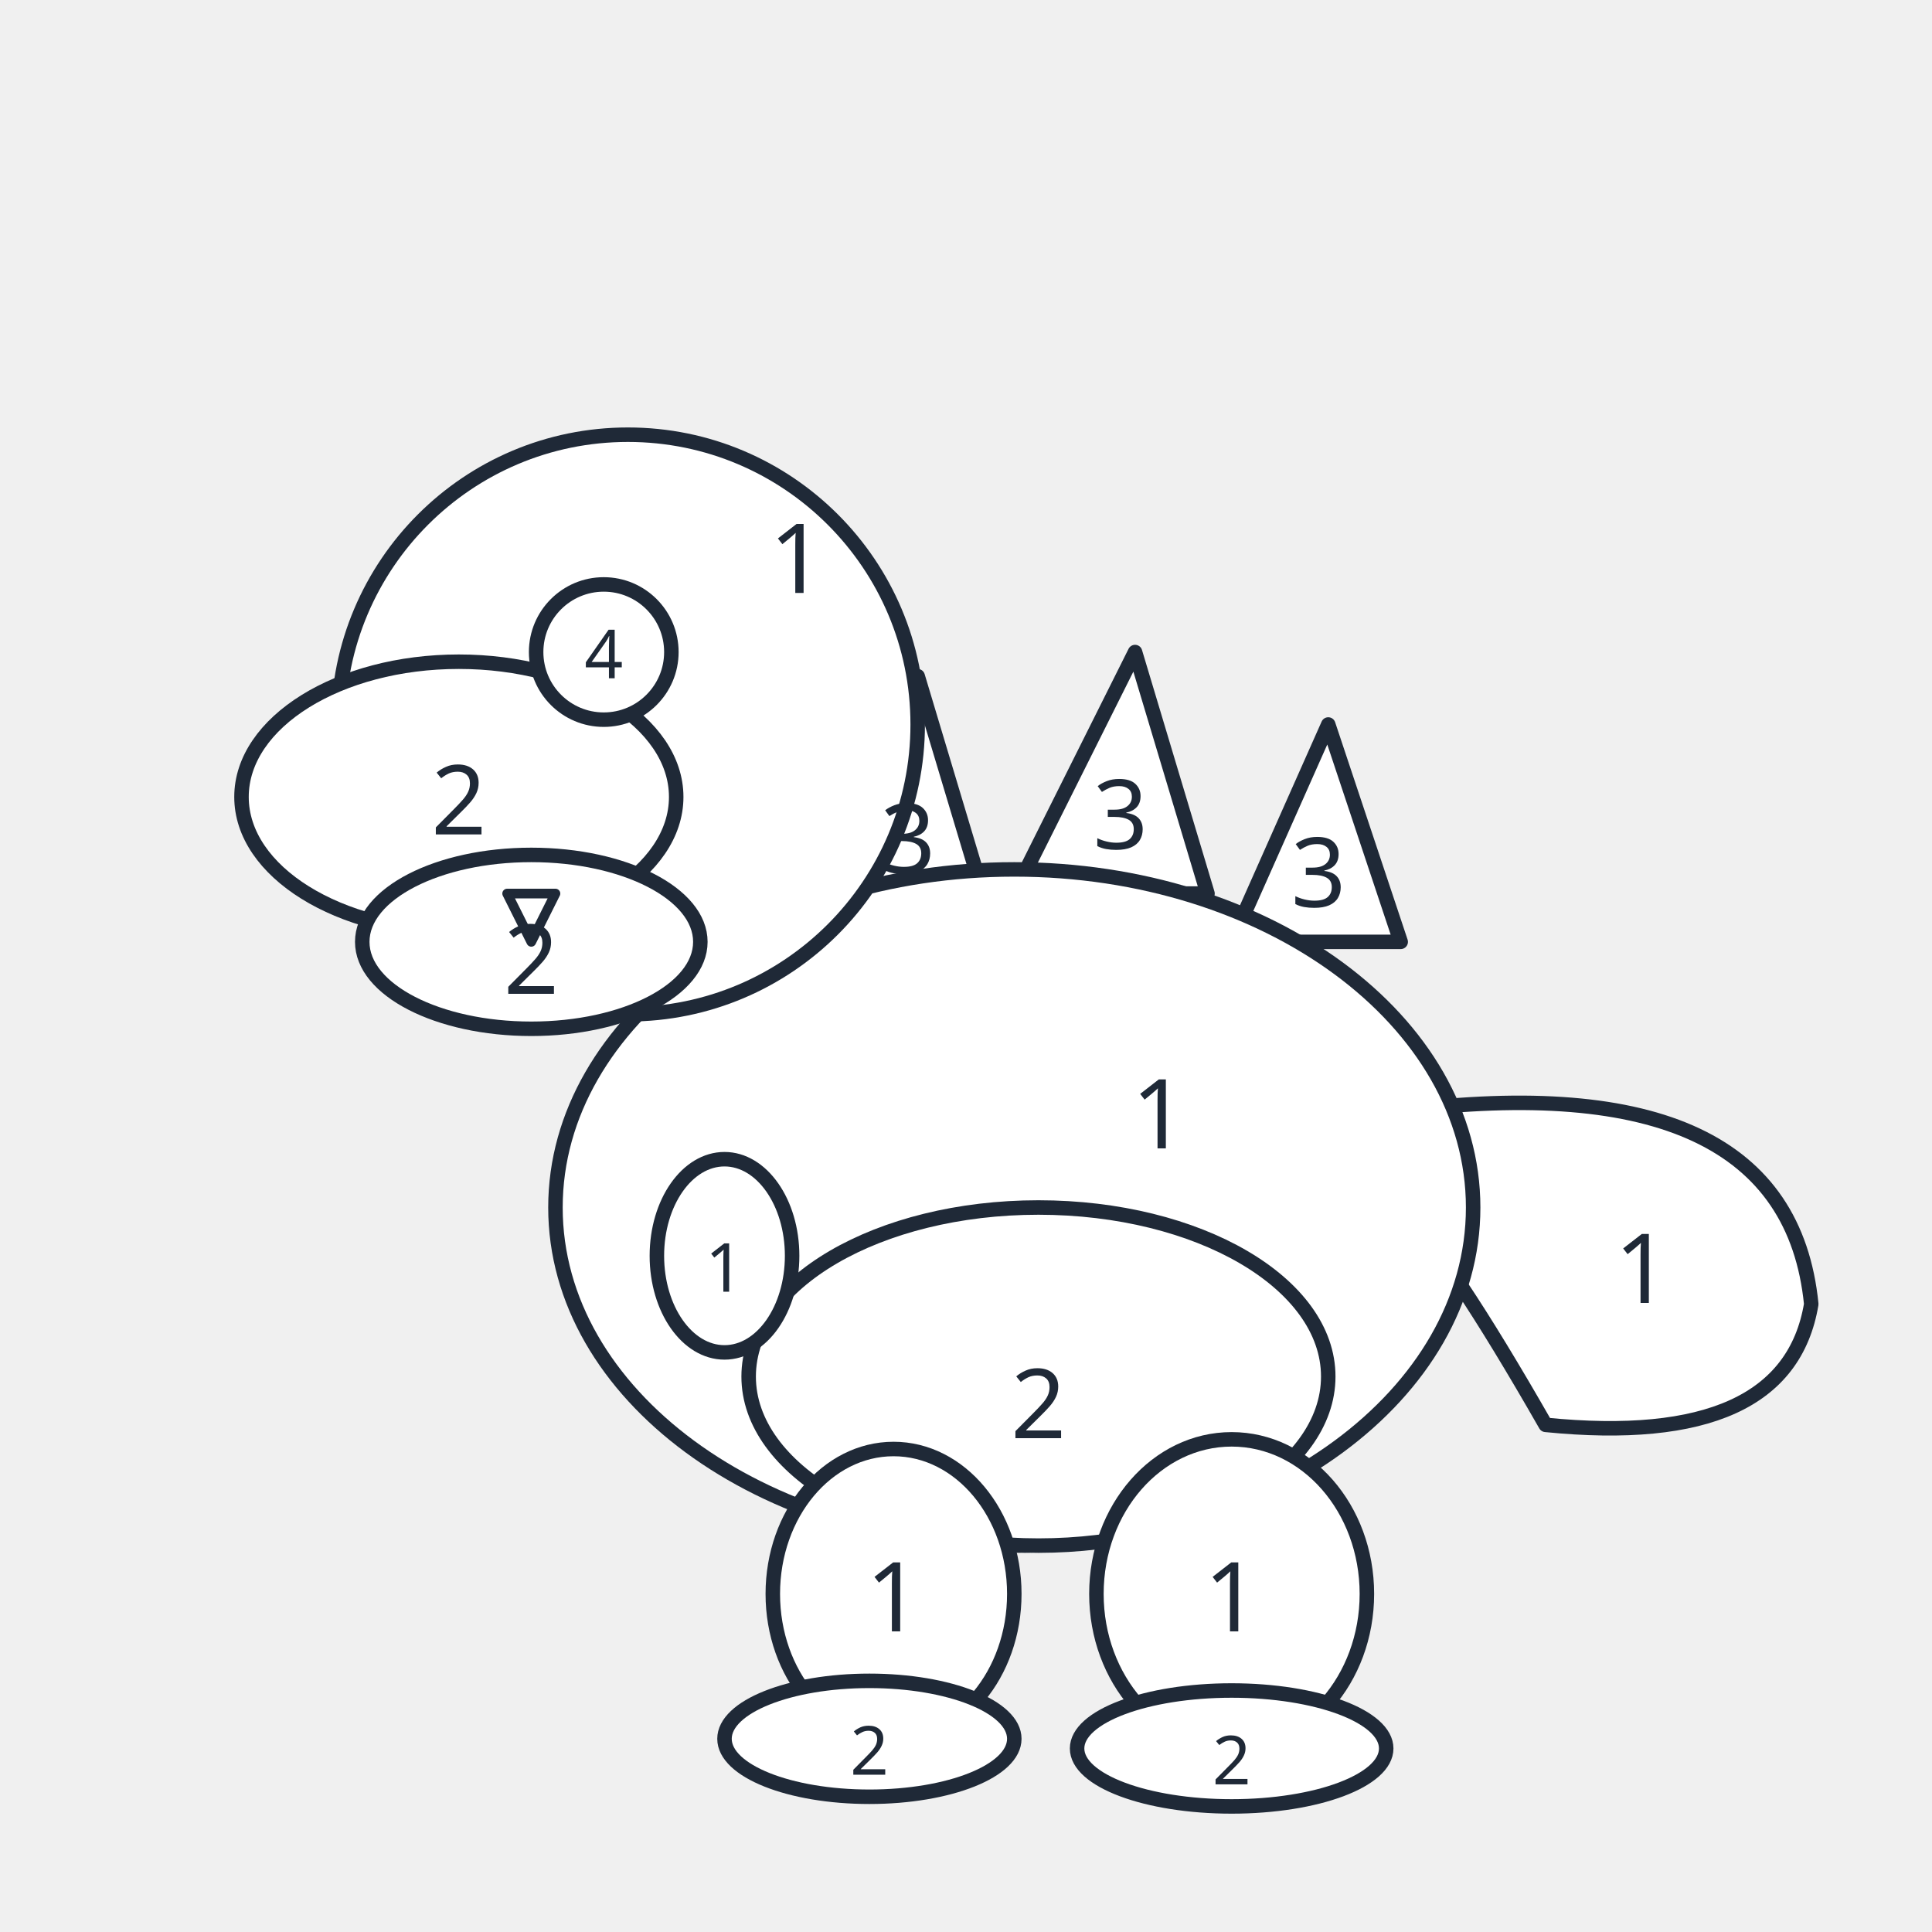
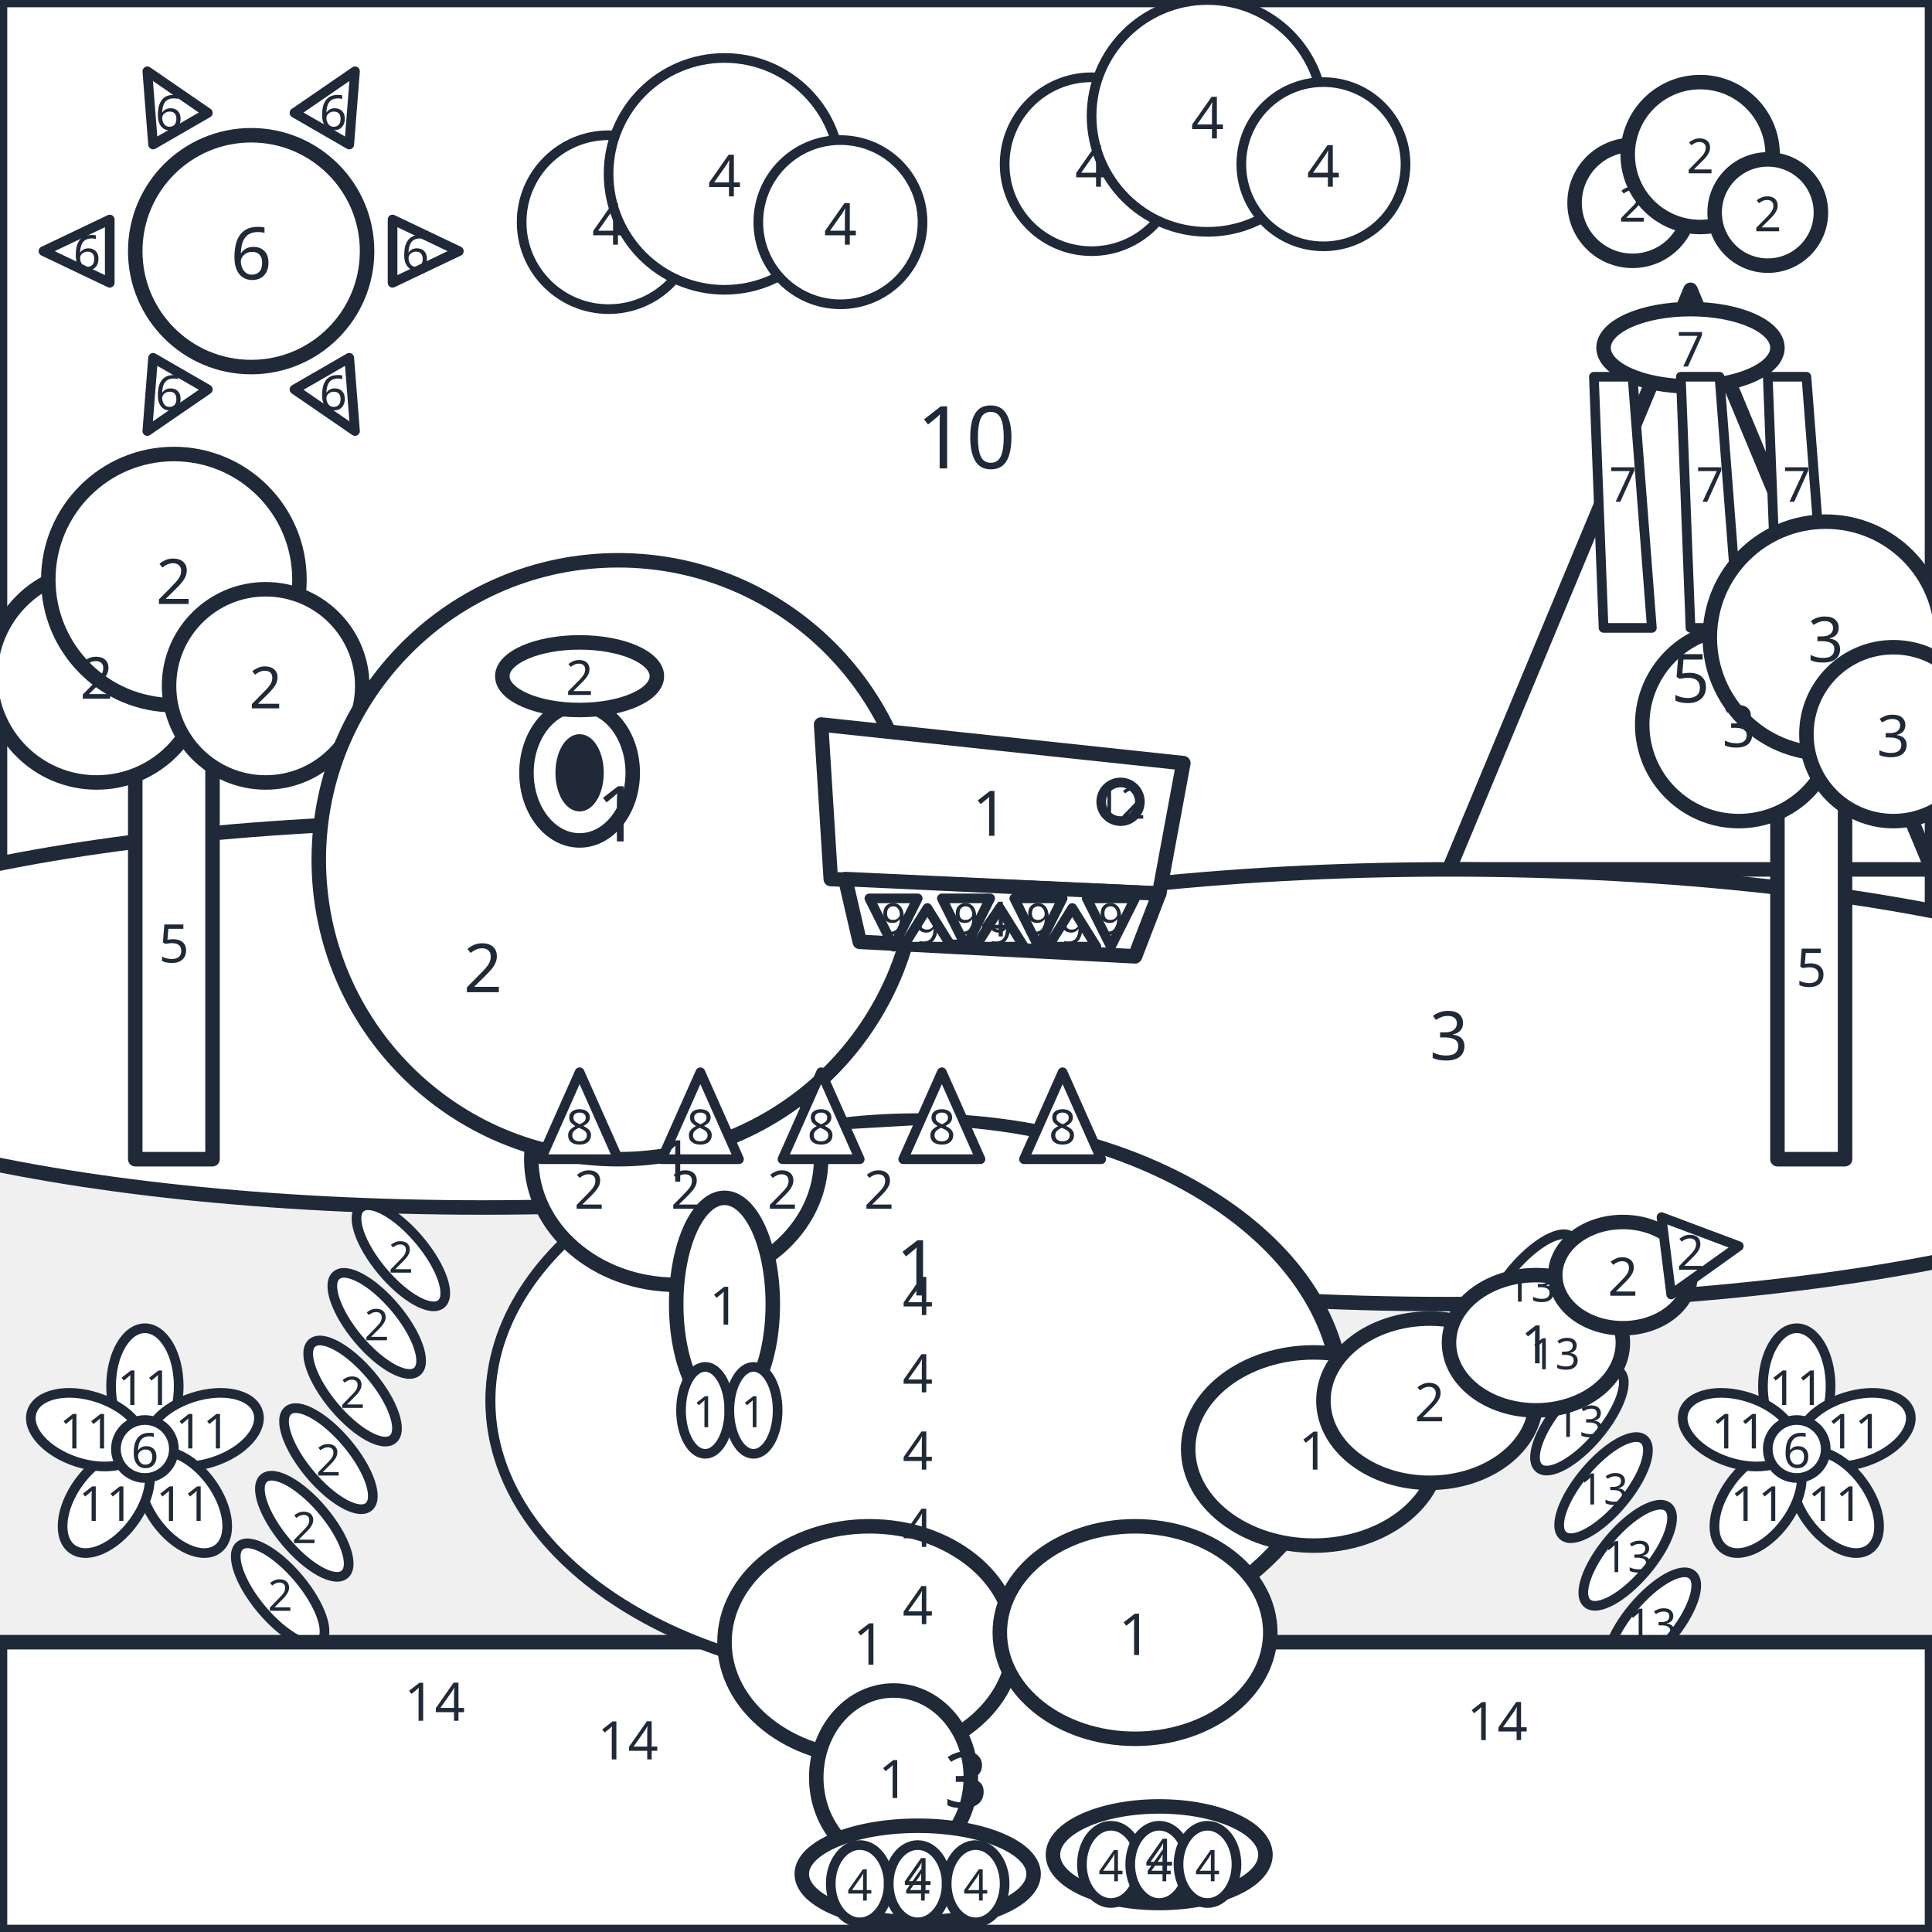
<svg xmlns="http://www.w3.org/2000/svg" viewBox="0 0 400 400" role="img" aria-label="Friendly T-Rex">
  <g>
-     <path d="M 290 230 Q 370 220 375 270 Q 370 300 320 295 Q 300 260 290 250 Z" fill="#FFFFFF" stroke="#1F2937" stroke-width="3" stroke-linejoin="round" id="r10" data-number="1" class="region" />
-     <polygon points="170,190 190,140 205,190" fill="#FFFFFF" stroke="#1F2937" stroke-width="3" stroke-linejoin="round" id="r6" data-number="3" class="region" />
-     <polygon points="210,185 235,135 250,185" fill="#FFFFFF" stroke="#1F2937" stroke-width="3" stroke-linejoin="round" id="r7" data-number="3" class="region" />
-     <polygon points="255,195 275,150 290,195" fill="#FFFFFF" stroke="#1F2937" stroke-width="3" stroke-linejoin="round" id="r8" data-number="3" class="region" />
-     <ellipse cx="210" cy="250" rx="95" ry="70" fill="#FFFFFF" stroke="#1F2937" stroke-width="3" stroke-linejoin="round" id="r1" data-number="1" class="region" />
-     <ellipse cx="215" cy="285" rx="60" ry="35" fill="#FFFFFF" stroke="#1F2937" stroke-width="3" stroke-linejoin="round" id="r9" data-number="2" class="region" />
-     <circle cx="130" cy="150" r="60" fill="#FFFFFF" stroke="#1F2937" stroke-width="3" stroke-linejoin="round" id="r2" data-number="1" class="region" />
-     <ellipse cx="95" cy="165" rx="45" ry="28" fill="#FFFFFF" stroke="#1F2937" stroke-width="3" stroke-linejoin="round" id="r3" data-number="2" class="region" />
-     <ellipse cx="110" cy="195" rx="35" ry="18" fill="#FFFFFF" stroke="#1F2937" stroke-width="3" stroke-linejoin="round" id="r4" data-number="2" class="region" />
-     <polygon points="105,185 115,185 110,195" fill="#FFFFFF" stroke="#1F2937" stroke-width="2" stroke-linejoin="round" />
-     <circle cx="125" cy="135" r="14" fill="#FFFFFF" stroke="#1F2937" stroke-width="3" stroke-linejoin="round" id="r5" data-number="4" class="region" />
-     <ellipse cx="150" cy="260" rx="14" ry="20" fill="#FFFFFF" stroke="#1F2937" stroke-width="3" stroke-linejoin="round" id="r15" data-number="1" class="region" />
-     <ellipse cx="185" cy="330" rx="25" ry="30" fill="#FFFFFF" stroke="#1F2937" stroke-width="3" stroke-linejoin="round" id="r11" data-number="1" class="region" />
-     <ellipse cx="180" cy="360" rx="30" ry="12" fill="#FFFFFF" stroke="#1F2937" stroke-width="3" stroke-linejoin="round" id="r12" data-number="2" class="region" />
-     <ellipse cx="255" cy="330" rx="28" ry="32" fill="#FFFFFF" stroke="#1F2937" stroke-width="3" stroke-linejoin="round" id="r13" data-number="1" class="region" />
-     <ellipse cx="255" cy="362" rx="32" ry="12" fill="#FFFFFF" stroke="#1F2937" stroke-width="3" stroke-linejoin="round" id="r14" data-number="2" class="region" />
+     <rect x="0" y="0" width="400" height="210" fill="#FFFFFF" stroke="#1F2937" stroke-width="3" stroke-linejoin="round" id="r1" data-number="10" class="region" />
+     <circle cx="52" cy="52" r="24" fill="#FFFFFF" stroke="#1F2937" stroke-width="3" stroke-linejoin="round" id="r2" data-number="6" class="region" />
+     <polygon points="95.0,52.0 81.277,45.453 81.277,58.547" fill="#FFFFFF" stroke="#1F2937" stroke-width="2" stroke-linejoin="round" id="r3" data-number="6" class="region" />
+     <polygon points="73.5,89.239 72.308,74.081 60.969,80.628" fill="#FFFFFF" stroke="#1F2937" stroke-width="2" stroke-linejoin="round" id="r4" data-number="6" class="region" />
+     <polygon points="30.5,89.239 43.031,80.628 31.692,74.081" fill="#FFFFFF" stroke="#1F2937" stroke-width="2" stroke-linejoin="round" id="r5" data-number="6" class="region" />
+     <polygon points="9.0,52 22.723,58.547 22.723,45.453" fill="#FFFFFF" stroke="#1F2937" stroke-width="2" stroke-linejoin="round" id="r6" data-number="6" class="region" />
+     <polygon points="30.5,14.761 31.692,29.919 43.031,23.372" fill="#FFFFFF" stroke="#1F2937" stroke-width="2" stroke-linejoin="round" id="r7" data-number="6" class="region" />
+     <polygon points="73.5,14.761 60.969,23.372 72.308,29.919" fill="#FFFFFF" stroke="#1F2937" stroke-width="2" stroke-linejoin="round" id="r8" data-number="6" class="region" />
+     <circle cx="126.0" cy="46.0" r="18" fill="#FFFFFF" stroke="#1F2937" stroke-width="2" stroke-linejoin="round" id="r9" data-number="4" class="region" />
+     <circle cx="150.0" cy="36.0" r="24" fill="#FFFFFF" stroke="#1F2937" stroke-width="2" stroke-linejoin="round" id="r10" data-number="4" class="region" />
+     <circle cx="174.0" cy="46.0" r="17" fill="#FFFFFF" stroke="#1F2937" stroke-width="2" stroke-linejoin="round" id="r11" data-number="4" class="region" />
+     <circle cx="226.0" cy="34.0" r="18" fill="#FFFFFF" stroke="#1F2937" stroke-width="2" stroke-linejoin="round" id="r12" data-number="4" class="region" />
+     <circle cx="250.0" cy="24.0" r="24" fill="#FFFFFF" stroke="#1F2937" stroke-width="2" stroke-linejoin="round" id="r13" data-number="4" class="region" />
+     <circle cx="274.0" cy="34.0" r="17" fill="#FFFFFF" stroke="#1F2937" stroke-width="2" stroke-linejoin="round" id="r14" data-number="4" class="region" />
+     <polygon points="300,180 350,60 400,180" fill="#FFFFFF" stroke="#1F2937" stroke-width="3" stroke-linejoin="round" id="r15" data-number="5" class="region" />
+     <ellipse cx="350" cy="72" rx="18" ry="8" fill="#FFFFFF" stroke="#1F2937" stroke-width="3" stroke-linejoin="round" id="r16" data-number="7" class="region" />
+     <polygon points="330,78 338,78 342,130 332,130" fill="#FFFFFF" stroke="#1F2937" stroke-width="2" stroke-linejoin="round" id="r17" data-number="7" class="region" />
+     <polygon points="348,78 356,78 360,130 350,130" fill="#FFFFFF" stroke="#1F2937" stroke-width="2" stroke-linejoin="round" id="r18" data-number="7" class="region" />
+     <polygon points="366,78 374,78 378,130 368,130" fill="#FFFFFF" stroke="#1F2937" stroke-width="2" stroke-linejoin="round" id="r19" data-number="7" class="region" />
+     <circle cx="338" cy="42" r="12" fill="#FFFFFF" stroke="#1F2937" stroke-width="3" stroke-linejoin="round" id="r20" data-number="2" class="region" />
+     <circle cx="352" cy="32" r="15" fill="#FFFFFF" stroke="#1F2937" stroke-width="3" stroke-linejoin="round" id="r21" data-number="2" class="region" />
+     <circle cx="366" cy="44" r="11" fill="#FFFFFF" stroke="#1F2937" stroke-width="3" stroke-linejoin="round" id="r22" data-number="2" class="region" />
+     <ellipse cx="100" cy="210" rx="160" ry="40" fill="#FFFFFF" stroke="#1F2937" stroke-width="3" stroke-linejoin="round" id="r23" data-number="2" class="region" />
+     <ellipse cx="300" cy="225" rx="170" ry="45" fill="#FFFFFF" stroke="#1F2937" stroke-width="3" stroke-linejoin="round" id="r24" data-number="3" class="region" />
+     <rect x="28" y="150" width="16" height="90" fill="#FFFFFF" stroke="#1F2937" stroke-width="3" stroke-linejoin="round" id="r25" data-number="5" class="region" />
+     <circle cx="20" cy="140" r="22" fill="#FFFFFF" stroke="#1F2937" stroke-width="3" stroke-linejoin="round" id="r26" data-number="2" class="region" />
+     <circle cx="36" cy="120" r="26" fill="#FFFFFF" stroke="#1F2937" stroke-width="3" stroke-linejoin="round" id="r27" data-number="2" class="region" />
+     <circle cx="55" cy="142" r="20" fill="#FFFFFF" stroke="#1F2937" stroke-width="3" stroke-linejoin="round" id="r28" data-number="2" class="region" />
+     <rect x="368" y="160" width="14" height="80" fill="#FFFFFF" stroke="#1F2937" stroke-width="3" stroke-linejoin="round" id="r29" data-number="5" class="region" />
+     <circle cx="360" cy="150" r="20" fill="#FFFFFF" stroke="#1F2937" stroke-width="3" stroke-linejoin="round" id="r30" data-number="3" class="region" />
+     <circle cx="378" cy="132" r="24" fill="#FFFFFF" stroke="#1F2937" stroke-width="3" stroke-linejoin="round" id="r31" data-number="3" class="region" />
+     <circle cx="392" cy="152" r="18" fill="#FFFFFF" stroke="#1F2937" stroke-width="3" stroke-linejoin="round" id="r32" data-number="3" class="region" />
+     <ellipse cx="58" cy="330" rx="5" ry="13" transform="rotate(-40 58 330)" fill="#FFFFFF" stroke="#1F2937" stroke-width="2" stroke-linejoin="round" id="r33" data-number="2" class="region" />
+     <ellipse cx="342" cy="336" rx="5" ry="13" transform="rotate(40 342 336)" fill="#FFFFFF" stroke="#1F2937" stroke-width="2" stroke-linejoin="round" id="r34" data-number="13" class="region" />
+     <ellipse cx="63" cy="316" rx="5" ry="13" transform="rotate(-40 63 316)" fill="#FFFFFF" stroke="#1F2937" stroke-width="2" stroke-linejoin="round" id="r35" data-number="2" class="region" />
+     <ellipse cx="337" cy="322" rx="5" ry="13" transform="rotate(40 337 322)" fill="#FFFFFF" stroke="#1F2937" stroke-width="2" stroke-linejoin="round" id="r36" data-number="13" class="region" />
+     <ellipse cx="68" cy="302" rx="5" ry="13" transform="rotate(-40 68 302)" fill="#FFFFFF" stroke="#1F2937" stroke-width="2" stroke-linejoin="round" id="r37" data-number="2" class="region" />
+     <ellipse cx="332" cy="308" rx="5" ry="13" transform="rotate(40 332 308)" fill="#FFFFFF" stroke="#1F2937" stroke-width="2" stroke-linejoin="round" id="r38" data-number="13" class="region" />
+     <ellipse cx="73" cy="288" rx="5" ry="13" transform="rotate(-40 73 288)" fill="#FFFFFF" stroke="#1F2937" stroke-width="2" stroke-linejoin="round" id="r39" data-number="2" class="region" />
+     <ellipse cx="327" cy="294" rx="5" ry="13" transform="rotate(40 327 294)" fill="#FFFFFF" stroke="#1F2937" stroke-width="2" stroke-linejoin="round" id="r40" data-number="13" class="region" />
+     <ellipse cx="78" cy="274" rx="5" ry="13" transform="rotate(-40 78 274)" fill="#FFFFFF" stroke="#1F2937" stroke-width="2" stroke-linejoin="round" id="r41" data-number="2" class="region" />
+     <ellipse cx="322" cy="280" rx="5" ry="13" transform="rotate(40 322 280)" fill="#FFFFFF" stroke="#1F2937" stroke-width="2" stroke-linejoin="round" id="r42" data-number="13" class="region" />
+     <ellipse cx="83" cy="260" rx="5" ry="13" transform="rotate(-40 83 260)" fill="#FFFFFF" stroke="#1F2937" stroke-width="2" stroke-linejoin="round" id="r43" data-number="2" class="region" />
+     <ellipse cx="317" cy="266" rx="5" ry="13" transform="rotate(40 317 266)" fill="#FFFFFF" stroke="#1F2937" stroke-width="2" stroke-linejoin="round" id="r44" data-number="13" class="region" />
+     <ellipse cx="90" cy="352" rx="14" ry="9" fill="#FFFFFF" stroke="#1F2937" stroke-width="3" stroke-linejoin="round" id="r45" data-number="14" class="region" />
+     <ellipse cx="130" cy="360" rx="11" ry="6" fill="#FFFFFF" stroke="#1F2937" stroke-width="3" stroke-linejoin="round" id="r46" data-number="14" class="region" />
+     <ellipse cx="310" cy="356" rx="12" ry="7" fill="#FFFFFF" stroke="#1F2937" stroke-width="3" stroke-linejoin="round" id="r47" data-number="14" class="region" />
+     <ellipse cx="30" cy="287" rx="7" ry="12" transform="rotate(0 30 287)" fill="#FFFFFF" stroke="#1F2937" stroke-width="2" stroke-linejoin="round" id="r48" data-number="11" class="region" />
+     <ellipse cx="42" cy="296" rx="7" ry="12" transform="rotate(72 42 296)" fill="#FFFFFF" stroke="#1F2937" stroke-width="2" stroke-linejoin="round" id="r49" data-number="11" class="region" />
+     <ellipse cx="38" cy="311" rx="7" ry="12" transform="rotate(144 38 311)" fill="#FFFFFF" stroke="#1F2937" stroke-width="2" stroke-linejoin="round" id="r50" data-number="11" class="region" />
+     <ellipse cx="22" cy="311" rx="7" ry="12" transform="rotate(216 22 311)" fill="#FFFFFF" stroke="#1F2937" stroke-width="2" stroke-linejoin="round" id="r51" data-number="11" class="region" />
+     <ellipse cx="18" cy="296" rx="7" ry="12" transform="rotate(288 18 296)" fill="#FFFFFF" stroke="#1F2937" stroke-width="2" stroke-linejoin="round" id="r52" data-number="11" class="region" />
+     <circle cx="30" cy="300" r="6" fill="#FFFFFF" stroke="#1F2937" stroke-width="2" stroke-linejoin="round" id="r53" data-number="6" class="region" />
+     <ellipse cx="372" cy="287" rx="7" ry="12" transform="rotate(0 372 287)" fill="#FFFFFF" stroke="#1F2937" stroke-width="2" stroke-linejoin="round" id="r54" data-number="11" class="region" />
+     <ellipse cx="384" cy="296" rx="7" ry="12" transform="rotate(72 384 296)" fill="#FFFFFF" stroke="#1F2937" stroke-width="2" stroke-linejoin="round" id="r55" data-number="11" class="region" />
+     <ellipse cx="380" cy="311" rx="7" ry="12" transform="rotate(144 380 311)" fill="#FFFFFF" stroke="#1F2937" stroke-width="2" stroke-linejoin="round" id="r56" data-number="11" class="region" />
+     <ellipse cx="364" cy="311" rx="7" ry="12" transform="rotate(216 364 311)" fill="#FFFFFF" stroke="#1F2937" stroke-width="2" stroke-linejoin="round" id="r57" data-number="11" class="region" />
+     <ellipse cx="360" cy="296" rx="7" ry="12" transform="rotate(288 360 296)" fill="#FFFFFF" stroke="#1F2937" stroke-width="2" stroke-linejoin="round" id="r58" data-number="11" class="region" />
+     <circle cx="372" cy="300" r="6" fill="#FFFFFF" stroke="#1F2937" stroke-width="2" stroke-linejoin="round" id="r59" data-number="6" class="region" />
+     <rect x="0" y="340" width="400" height="60" fill="#FFFFFF" stroke="#1F2937" stroke-width="3" stroke-linejoin="round" id="r60" data-number="3" class="region" />
+     <ellipse cx="190" cy="290" rx="88" ry="58" fill="#FFFFFF" stroke="#1F2937" stroke-width="3" stroke-linejoin="round" id="r61" data-number="1" class="region" />
+     <path d="M 112.9 262.0 L 267.1 262.0 A 88 58 0 0 1 274.6 274.0 L 105.4 274.0 A 88 58 0 0 1 112.9 262.0 Z" fill="#FFFFFF" stroke="#1F2937" stroke-width="2" stroke-linejoin="round" id="r62" data-number="4" class="region" />
+     <path d="M 103.9 278.0 L 276.1 278.0 A 88 58 0 0 1 278.0 290.0 L 102.0 290.0 A 88 58 0 0 1 103.9 278.0 Z" fill="#FFFFFF" stroke="#1F2937" stroke-width="2" stroke-linejoin="round" id="r63" data-number="4" class="region" />
+     <path d="M 102.2 294.0 L 277.8 294.0 A 88 58 0 0 1 274.6 306.0 L 105.4 306.0 A 88 58 0 0 1 102.2 294.0 Z" fill="#FFFFFF" stroke="#1F2937" stroke-width="2" stroke-linejoin="round" id="r64" data-number="4" class="region" />
+     <path d="M 107.4 310.0 L 272.6 310.0 A 88 58 0 0 1 263.4 322.0 L 116.6 322.0 A 88 58 0 0 1 107.4 310.0 Z" fill="#FFFFFF" stroke="#1F2937" stroke-width="2" stroke-linejoin="round" id="r65" data-number="4" class="region" />
+     <path d="M 121.0 326.0 L 259.0 326.0 A 88 58 0 0 1 239.4 338.0 L 140.6 338.0 A 88 58 0 0 1 121.0 326.0 Z" fill="#FFFFFF" stroke="#1F2937" stroke-width="2" stroke-linejoin="round" id="r66" data-number="4" class="region" />
+     <path d="M 115.0 259.7 A 88 58 0 0 0 115.0 320.3 L 129.0 331.8 A 88 58 0 0 0 129.0 248.2 Z" fill="#FFFFFF" stroke="#1F2937" stroke-width="2" stroke-linejoin="round" id="r67" data-number="2" class="region" />
+     <path d="M 135.0 244.7 A 88 58 0 0 0 135.0 335.3 L 149.0 341.3 A 88 58 0 0 0 149.0 238.7 Z" fill="#FFFFFF" stroke="#1F2937" stroke-width="2" stroke-linejoin="round" id="r68" data-number="2" class="region" />
+     <path d="M 155.0 236.8 A 88 58 0 0 0 155.0 343.2 L 169.0 346.3 A 88 58 0 0 0 169.0 233.7 Z" fill="#FFFFFF" stroke="#1F2937" stroke-width="2" stroke-linejoin="round" id="r69" data-number="2" class="region" />
+     <path d="M 175.0 232.8 A 88 58 0 0 0 175.0 347.2 L 189.0 348.0 A 88 58 0 0 0 189.0 232.0 Z" fill="#FFFFFF" stroke="#1F2937" stroke-width="2" stroke-linejoin="round" id="r70" data-number="2" class="region" />
+     <ellipse cx="272" cy="300" rx="26" ry="20" fill="#FFFFFF" stroke="#1F2937" stroke-width="3" stroke-linejoin="round" id="r71" data-number="1" class="region" />
+     <ellipse cx="296" cy="290" rx="22" ry="17" fill="#FFFFFF" stroke="#1F2937" stroke-width="3" stroke-linejoin="round" id="r72" data-number="2" class="region" />
+     <ellipse cx="318" cy="278" rx="18" ry="14" fill="#FFFFFF" stroke="#1F2937" stroke-width="3" stroke-linejoin="round" id="r73" data-number="1" class="region" />
+     <ellipse cx="336" cy="264" rx="14" ry="11" fill="#FFFFFF" stroke="#1F2937" stroke-width="3" stroke-linejoin="round" id="r74" data-number="2" class="region" />
+     <polygon points="344,252 360,258 346,268" fill="#FFFFFF" stroke="#1F2937" stroke-width="2" stroke-linejoin="round" id="r75" data-number="2" class="region" />
+     <ellipse cx="140" cy="240" rx="30" ry="26" fill="#FFFFFF" stroke="#1F2937" stroke-width="3" stroke-linejoin="round" id="r76" data-number="1" class="region" />
+     <circle cx="128" cy="178" r="62" fill="#FFFFFF" stroke="#1F2937" stroke-width="3" stroke-linejoin="round" id="r77" data-number="1" class="region" />
+     <polygon points="170,150 245,158 240,185 172,182" fill="#FFFFFF" stroke="#1F2937" stroke-width="3" stroke-linejoin="round" id="r78" data-number="1" class="region" />
+     <polygon points="175,182 240,185 235,198 178,195" fill="#FFFFFF" stroke="#1F2937" stroke-width="3" stroke-linejoin="round" id="r79" data-number="4" class="region" />
+     <polygon points="180,186 190,186 185,196" fill="#FFFFFF" stroke="#1F2937" stroke-width="2" stroke-linejoin="round" id="r80" data-number="9" class="region" />
+     <polygon points="195,186 205,186 200,196" fill="#FFFFFF" stroke="#1F2937" stroke-width="2" stroke-linejoin="round" id="r81" data-number="9" class="region" />
+     <polygon points="210,186 220,186 215,196" fill="#FFFFFF" stroke="#1F2937" stroke-width="2" stroke-linejoin="round" id="r82" data-number="9" class="region" />
+     <polygon points="225,186 235,186 230,196" fill="#FFFFFF" stroke="#1F2937" stroke-width="2" stroke-linejoin="round" id="r83" data-number="9" class="region" />
+     <polygon points="187,196 197,196 192,188" fill="#FFFFFF" stroke="#1F2937" stroke-width="2" stroke-linejoin="round" id="r84" data-number="9" class="region" />
+     <polygon points="202,196 212,196 207,188" fill="#FFFFFF" stroke="#1F2937" stroke-width="2" stroke-linejoin="round" id="r85" data-number="9" class="region" />
+     <polygon points="217,196 227,196 222,188" fill="#FFFFFF" stroke="#1F2937" stroke-width="2" stroke-linejoin="round" id="r86" data-number="9" class="region" />
+     <ellipse cx="120" cy="160" rx="11" ry="14" fill="#FFFFFF" stroke="#1F2937" stroke-width="3" stroke-linejoin="round" id="r87" data-number="9" class="region" />
+     <ellipse cx="120" cy="160" rx="4" ry="7" fill="#1F2937" stroke="#1F2937" stroke-width="2" stroke-linejoin="round" />
+     <ellipse cx="120" cy="140" rx="16" ry="7" fill="#FFFFFF" stroke="#1F2937" stroke-width="3" stroke-linejoin="round" id="r88" data-number="2" class="region" />
+     <circle cx="232" cy="166" r="4" fill="#FFFFFF" stroke="#1F2937" stroke-width="2" stroke-linejoin="round" id="r89" data-number="12" class="region" />
+     <ellipse cx="150" cy="270" rx="10" ry="22" fill="#FFFFFF" stroke="#1F2937" stroke-width="3" stroke-linejoin="round" id="r90" data-number="1" class="region" />
+     <ellipse cx="146" cy="292" rx="5" ry="9" fill="#FFFFFF" stroke="#1F2937" stroke-width="2" stroke-linejoin="round" id="r91" data-number="1" class="region" />
+     <ellipse cx="156" cy="292" rx="5" ry="9" fill="#FFFFFF" stroke="#1F2937" stroke-width="2" stroke-linejoin="round" id="r92" data-number="1" class="region" />
+     <ellipse cx="180" cy="340" rx="30" ry="24" fill="#FFFFFF" stroke="#1F2937" stroke-width="3" stroke-linejoin="round" id="r93" data-number="1" class="region" />
+     <ellipse cx="185" cy="368" rx="16" ry="18" fill="#FFFFFF" stroke="#1F2937" stroke-width="3" stroke-linejoin="round" id="r94" data-number="1" class="region" />
+     <ellipse cx="190" cy="388" rx="24" ry="10" fill="#FFFFFF" stroke="#1F2937" stroke-width="3" stroke-linejoin="round" id="r95" data-number="4" class="region" />
+     <ellipse cx="178" cy="390" rx="6" ry="8" fill="#FFFFFF" stroke="#1F2937" stroke-width="2" stroke-linejoin="round" id="r96" data-number="4" class="region" />
+     <ellipse cx="190" cy="390" rx="6" ry="8" fill="#FFFFFF" stroke="#1F2937" stroke-width="2" stroke-linejoin="round" id="r97" data-number="4" class="region" />
+     <ellipse cx="202" cy="390" rx="6" ry="8" fill="#FFFFFF" stroke="#1F2937" stroke-width="2" stroke-linejoin="round" id="r98" data-number="4" class="region" />
+     <ellipse cx="235" cy="338" rx="28" ry="22" fill="#FFFFFF" stroke="#1F2937" stroke-width="3" stroke-linejoin="round" id="r99" data-number="1" class="region" />
+     <ellipse cx="240" cy="384" rx="22" ry="10" fill="#FFFFFF" stroke="#1F2937" stroke-width="3" stroke-linejoin="round" id="r100" data-number="4" class="region" />
+     <ellipse cx="230" cy="386" rx="6" ry="8" fill="#FFFFFF" stroke="#1F2937" stroke-width="2" stroke-linejoin="round" id="r101" data-number="4" class="region" />
+     <ellipse cx="240" cy="386" rx="6" ry="8" fill="#FFFFFF" stroke="#1F2937" stroke-width="2" stroke-linejoin="round" id="r102" data-number="4" class="region" />
+     <ellipse cx="250" cy="386" rx="6" ry="8" fill="#FFFFFF" stroke="#1F2937" stroke-width="2" stroke-linejoin="round" id="r103" data-number="4" class="region" />
+     <polygon points="112,240 120,222 128,240" fill="#FFFFFF" stroke="#1F2937" stroke-width="2" stroke-linejoin="round" id="r104" data-number="8" class="region" />
+     <polygon points="137,240 145,222 153,240" fill="#FFFFFF" stroke="#1F2937" stroke-width="2" stroke-linejoin="round" id="r105" data-number="8" class="region" />
+     <polygon points="162,240 170,222 178,240" fill="#FFFFFF" stroke="#1F2937" stroke-width="2" stroke-linejoin="round" id="r106" data-number="8" class="region" />
+     <polygon points="187,240 195,222 203,240" fill="#FFFFFF" stroke="#1F2937" stroke-width="2" stroke-linejoin="round" id="r107" data-number="8" class="region" />
+     <polygon points="212,240 220,222 228,240" fill="#FFFFFF" stroke="#1F2937" stroke-width="2" stroke-linejoin="round" id="r108" data-number="8" class="region" />
  </g>
  <g class="labels">
-     <text class="num-label" x="340" y="262" font-size="20" text-anchor="middle" dominant-baseline="central" fill="#1F2937" font-family="sans-serif">1</text>
-     <text class="num-label" x="188" y="173" font-size="20" text-anchor="middle" dominant-baseline="central" fill="#1F2937" font-family="sans-serif">3</text>
-     <text class="num-label" x="232" y="168" font-size="20" text-anchor="middle" dominant-baseline="central" fill="#1F2937" font-family="sans-serif">3</text>
-     <text class="num-label" x="273" y="180" font-size="20" text-anchor="middle" dominant-baseline="central" fill="#1F2937" font-family="sans-serif">3</text>
-     <text class="num-label" x="240" y="230" font-size="20" text-anchor="middle" dominant-baseline="central" fill="#1F2937" font-family="sans-serif">1</text>
-     <text class="num-label" x="215" y="290" font-size="20" text-anchor="middle" dominant-baseline="central" fill="#1F2937" font-family="sans-serif">2</text>
-     <text class="num-label" x="165" y="115" font-size="20" text-anchor="middle" dominant-baseline="central" fill="#1F2937" font-family="sans-serif">1</text>
-     <text class="num-label" x="95" y="165" font-size="20" text-anchor="middle" dominant-baseline="central" fill="#1F2937" font-family="sans-serif">2</text>
-     <text class="num-label" x="110" y="198" font-size="20" text-anchor="middle" dominant-baseline="central" fill="#1F2937" font-family="sans-serif">2</text>
-     <text class="num-label" x="125" y="135" font-size="14" text-anchor="middle" dominant-baseline="central" fill="#1F2937" font-family="sans-serif">4</text>
-     <text class="num-label" x="150" y="262" font-size="14" text-anchor="middle" dominant-baseline="central" fill="#1F2937" font-family="sans-serif">1</text>
-     <text class="num-label" x="185" y="330" font-size="20" text-anchor="middle" dominant-baseline="central" fill="#1F2937" font-family="sans-serif">1</text>
-     <text class="num-label" x="180" y="362" font-size="14" text-anchor="middle" dominant-baseline="central" fill="#1F2937" font-family="sans-serif">2</text>
-     <text class="num-label" x="255" y="330" font-size="20" text-anchor="middle" dominant-baseline="central" fill="#1F2937" font-family="sans-serif">1</text>
-     <text class="num-label" x="255" y="364" font-size="14" text-anchor="middle" dominant-baseline="central" fill="#1F2937" font-family="sans-serif">2</text>
+     <text class="num-label" x="200" y="90" font-size="18" text-anchor="middle" dominant-baseline="central" fill="#1F2937" font-family="sans-serif">10</text>
+     <text class="num-label" x="52" y="52" font-size="15" text-anchor="middle" dominant-baseline="central" fill="#1F2937" font-family="sans-serif">6</text>
+     <text class="num-label" x="86" y="52" font-size="10" text-anchor="middle" dominant-baseline="central" fill="#1F2937" font-family="sans-serif">6</text>
+     <text class="num-label" x="69" y="81" font-size="10" text-anchor="middle" dominant-baseline="central" fill="#1F2937" font-family="sans-serif">6</text>
+     <text class="num-label" x="35" y="81" font-size="10" text-anchor="middle" dominant-baseline="central" fill="#1F2937" font-family="sans-serif">6</text>
+     <text class="num-label" x="18" y="52" font-size="10" text-anchor="middle" dominant-baseline="central" fill="#1F2937" font-family="sans-serif">6</text>
+     <text class="num-label" x="35" y="23" font-size="10" text-anchor="middle" dominant-baseline="central" fill="#1F2937" font-family="sans-serif">6</text>
+     <text class="num-label" x="69" y="23" font-size="10" text-anchor="middle" dominant-baseline="central" fill="#1F2937" font-family="sans-serif">6</text>
+     <text class="num-label" x="126" y="46" font-size="12" text-anchor="middle" dominant-baseline="central" fill="#1F2937" font-family="sans-serif">4</text>
+     <text class="num-label" x="150" y="36" font-size="12" text-anchor="middle" dominant-baseline="central" fill="#1F2937" font-family="sans-serif">4</text>
+     <text class="num-label" x="174" y="46" font-size="12" text-anchor="middle" dominant-baseline="central" fill="#1F2937" font-family="sans-serif">4</text>
+     <text class="num-label" x="226" y="34" font-size="12" text-anchor="middle" dominant-baseline="central" fill="#1F2937" font-family="sans-serif">4</text>
+     <text class="num-label" x="250" y="24" font-size="12" text-anchor="middle" dominant-baseline="central" fill="#1F2937" font-family="sans-serif">4</text>
+     <text class="num-label" x="274" y="34" font-size="12" text-anchor="middle" dominant-baseline="central" fill="#1F2937" font-family="sans-serif">4</text>
+     <text class="num-label" x="350" y="140" font-size="14" text-anchor="middle" dominant-baseline="central" fill="#1F2937" font-family="sans-serif">5</text>
+     <text class="num-label" x="350" y="72" font-size="10" text-anchor="middle" dominant-baseline="central" fill="#1F2937" font-family="sans-serif">7</text>
+     <text class="num-label" x="336" y="100" font-size="10" text-anchor="middle" dominant-baseline="central" fill="#1F2937" font-family="sans-serif">7</text>
+     <text class="num-label" x="354" y="100" font-size="10" text-anchor="middle" dominant-baseline="central" fill="#1F2937" font-family="sans-serif">7</text>
+     <text class="num-label" x="372" y="100" font-size="10" text-anchor="middle" dominant-baseline="central" fill="#1F2937" font-family="sans-serif">7</text>
+     <text class="num-label" x="338" y="42" font-size="10" text-anchor="middle" dominant-baseline="central" fill="#1F2937" font-family="sans-serif">2</text>
+     <text class="num-label" x="352" y="32" font-size="10" text-anchor="middle" dominant-baseline="central" fill="#1F2937" font-family="sans-serif">2</text>
+     <text class="num-label" x="366" y="44" font-size="10" text-anchor="middle" dominant-baseline="central" fill="#1F2937" font-family="sans-serif">2</text>
+     <text class="num-label" x="100" y="200" font-size="14" text-anchor="middle" dominant-baseline="central" fill="#1F2937" font-family="sans-serif">2</text>
+     <text class="num-label" x="300" y="214" font-size="14" text-anchor="middle" dominant-baseline="central" fill="#1F2937" font-family="sans-serif">3</text>
+     <text class="num-label" x="36" y="195" font-size="11" text-anchor="middle" dominant-baseline="central" fill="#1F2937" font-family="sans-serif">5</text>
+     <text class="num-label" x="20" y="140" font-size="12" text-anchor="middle" dominant-baseline="central" fill="#1F2937" font-family="sans-serif">2</text>
+     <text class="num-label" x="36" y="120" font-size="13" text-anchor="middle" dominant-baseline="central" fill="#1F2937" font-family="sans-serif">2</text>
+     <text class="num-label" x="55" y="142" font-size="12" text-anchor="middle" dominant-baseline="central" fill="#1F2937" font-family="sans-serif">2</text>
+     <text class="num-label" x="375" y="200" font-size="11" text-anchor="middle" dominant-baseline="central" fill="#1F2937" font-family="sans-serif">5</text>
+     <text class="num-label" x="360" y="150" font-size="12" text-anchor="middle" dominant-baseline="central" fill="#1F2937" font-family="sans-serif">3</text>
+     <text class="num-label" x="378" y="132" font-size="13" text-anchor="middle" dominant-baseline="central" fill="#1F2937" font-family="sans-serif">3</text>
+     <text class="num-label" x="392" y="152" font-size="12" text-anchor="middle" dominant-baseline="central" fill="#1F2937" font-family="sans-serif">3</text>
+     <text class="num-label" x="58" y="330" font-size="9" text-anchor="middle" dominant-baseline="central" fill="#1F2937" font-family="sans-serif">2</text>
+     <text class="num-label" x="342" y="336" font-size="9" text-anchor="middle" dominant-baseline="central" fill="#1F2937" font-family="sans-serif">13</text>
+     <text class="num-label" x="63" y="316" font-size="9" text-anchor="middle" dominant-baseline="central" fill="#1F2937" font-family="sans-serif">2</text>
+     <text class="num-label" x="337" y="322" font-size="9" text-anchor="middle" dominant-baseline="central" fill="#1F2937" font-family="sans-serif">13</text>
+     <text class="num-label" x="68" y="302" font-size="9" text-anchor="middle" dominant-baseline="central" fill="#1F2937" font-family="sans-serif">2</text>
+     <text class="num-label" x="332" y="308" font-size="9" text-anchor="middle" dominant-baseline="central" fill="#1F2937" font-family="sans-serif">13</text>
+     <text class="num-label" x="73" y="288" font-size="9" text-anchor="middle" dominant-baseline="central" fill="#1F2937" font-family="sans-serif">2</text>
+     <text class="num-label" x="327" y="294" font-size="9" text-anchor="middle" dominant-baseline="central" fill="#1F2937" font-family="sans-serif">13</text>
+     <text class="num-label" x="78" y="274" font-size="9" text-anchor="middle" dominant-baseline="central" fill="#1F2937" font-family="sans-serif">2</text>
+     <text class="num-label" x="322" y="280" font-size="9" text-anchor="middle" dominant-baseline="central" fill="#1F2937" font-family="sans-serif">13</text>
+     <text class="num-label" x="83" y="260" font-size="9" text-anchor="middle" dominant-baseline="central" fill="#1F2937" font-family="sans-serif">2</text>
+     <text class="num-label" x="317" y="266" font-size="9" text-anchor="middle" dominant-baseline="central" fill="#1F2937" font-family="sans-serif">13</text>
+     <text class="num-label" x="90" y="352" font-size="11" text-anchor="middle" dominant-baseline="central" fill="#1F2937" font-family="sans-serif">14</text>
+     <text class="num-label" x="130" y="360" font-size="11" text-anchor="middle" dominant-baseline="central" fill="#1F2937" font-family="sans-serif">14</text>
+     <text class="num-label" x="310" y="356" font-size="11" text-anchor="middle" dominant-baseline="central" fill="#1F2937" font-family="sans-serif">14</text>
+     <text class="num-label" x="30" y="287" font-size="10" text-anchor="middle" dominant-baseline="central" fill="#1F2937" font-family="sans-serif">11</text>
+     <text class="num-label" x="42" y="296" font-size="10" text-anchor="middle" dominant-baseline="central" fill="#1F2937" font-family="sans-serif">11</text>
+     <text class="num-label" x="38" y="311" font-size="10" text-anchor="middle" dominant-baseline="central" fill="#1F2937" font-family="sans-serif">11</text>
+     <text class="num-label" x="22" y="311" font-size="10" text-anchor="middle" dominant-baseline="central" fill="#1F2937" font-family="sans-serif">11</text>
+     <text class="num-label" x="18" y="296" font-size="10" text-anchor="middle" dominant-baseline="central" fill="#1F2937" font-family="sans-serif">11</text>
+     <text class="num-label" x="30" y="300" font-size="10" text-anchor="middle" dominant-baseline="central" fill="#1F2937" font-family="sans-serif">6</text>
+     <text class="num-label" x="372" y="287" font-size="10" text-anchor="middle" dominant-baseline="central" fill="#1F2937" font-family="sans-serif">11</text>
+     <text class="num-label" x="384" y="296" font-size="10" text-anchor="middle" dominant-baseline="central" fill="#1F2937" font-family="sans-serif">11</text>
+     <text class="num-label" x="380" y="311" font-size="10" text-anchor="middle" dominant-baseline="central" fill="#1F2937" font-family="sans-serif">11</text>
+     <text class="num-label" x="364" y="311" font-size="10" text-anchor="middle" dominant-baseline="central" fill="#1F2937" font-family="sans-serif">11</text>
+     <text class="num-label" x="360" y="296" font-size="10" text-anchor="middle" dominant-baseline="central" fill="#1F2937" font-family="sans-serif">11</text>
+     <text class="num-label" x="372" y="300" font-size="10" text-anchor="middle" dominant-baseline="central" fill="#1F2937" font-family="sans-serif">6</text>
+     <text class="num-label" x="200" y="368" font-size="16" text-anchor="middle" dominant-baseline="central" fill="#1F2937" font-family="sans-serif">3</text>
+     <text class="num-label" x="190" y="262" font-size="16" text-anchor="middle" dominant-baseline="central" fill="#1F2937" font-family="sans-serif">1</text>
+     <text class="num-label" x="190" y="268" font-size="11" text-anchor="middle" dominant-baseline="central" fill="#1F2937" font-family="sans-serif">4</text>
+     <text class="num-label" x="190" y="284" font-size="11" text-anchor="middle" dominant-baseline="central" fill="#1F2937" font-family="sans-serif">4</text>
+     <text class="num-label" x="190" y="300" font-size="11" text-anchor="middle" dominant-baseline="central" fill="#1F2937" font-family="sans-serif">4</text>
+     <text class="num-label" x="190" y="316" font-size="11" text-anchor="middle" dominant-baseline="central" fill="#1F2937" font-family="sans-serif">4</text>
+     <text class="num-label" x="190" y="332" font-size="11" text-anchor="middle" dominant-baseline="central" fill="#1F2937" font-family="sans-serif">4</text>
+     <text class="num-label" x="122" y="246" font-size="11" text-anchor="middle" dominant-baseline="central" fill="#1F2937" font-family="sans-serif">2</text>
+     <text class="num-label" x="142" y="246" font-size="11" text-anchor="middle" dominant-baseline="central" fill="#1F2937" font-family="sans-serif">2</text>
+     <text class="num-label" x="162" y="246" font-size="11" text-anchor="middle" dominant-baseline="central" fill="#1F2937" font-family="sans-serif">2</text>
+     <text class="num-label" x="182" y="246" font-size="11" text-anchor="middle" dominant-baseline="central" fill="#1F2937" font-family="sans-serif">2</text>
+     <text class="num-label" x="272" y="300" font-size="11" text-anchor="middle" dominant-baseline="central" fill="#1F2937" font-family="sans-serif">1</text>
+     <text class="num-label" x="296" y="290" font-size="11" text-anchor="middle" dominant-baseline="central" fill="#1F2937" font-family="sans-serif">2</text>
+     <text class="num-label" x="318" y="278" font-size="11" text-anchor="middle" dominant-baseline="central" fill="#1F2937" font-family="sans-serif">1</text>
+     <text class="num-label" x="336" y="264" font-size="11" text-anchor="middle" dominant-baseline="central" fill="#1F2937" font-family="sans-serif">2</text>
+     <text class="num-label" x="350" y="259" font-size="10" text-anchor="middle" dominant-baseline="central" fill="#1F2937" font-family="sans-serif">2</text>
+     <text class="num-label" x="140" y="240" font-size="12" text-anchor="middle" dominant-baseline="central" fill="#1F2937" font-family="sans-serif">1</text>
+     <text class="num-label" x="128" y="168" font-size="16" text-anchor="middle" dominant-baseline="central" fill="#1F2937" font-family="sans-serif">1</text>
+     <text class="num-label" x="205" y="168" font-size="13" text-anchor="middle" dominant-baseline="central" fill="#1F2937" font-family="sans-serif">1</text>
+     <text class="num-label" x="206" y="190" font-size="10" text-anchor="middle" dominant-baseline="central" fill="#1F2937" font-family="sans-serif">4</text>
+     <text class="num-label" x="185" y="190" font-size="9" text-anchor="middle" dominant-baseline="central" fill="#1F2937" font-family="sans-serif">9</text>
+     <text class="num-label" x="200" y="190" font-size="9" text-anchor="middle" dominant-baseline="central" fill="#1F2937" font-family="sans-serif">9</text>
+     <text class="num-label" x="215" y="190" font-size="9" text-anchor="middle" dominant-baseline="central" fill="#1F2937" font-family="sans-serif">9</text>
+     <text class="num-label" x="230" y="190" font-size="9" text-anchor="middle" dominant-baseline="central" fill="#1F2937" font-family="sans-serif">9</text>
+     <text class="num-label" x="192" y="192" font-size="9" text-anchor="middle" dominant-baseline="central" fill="#1F2937" font-family="sans-serif">9</text>
+     <text class="num-label" x="207" y="192" font-size="9" text-anchor="middle" dominant-baseline="central" fill="#1F2937" font-family="sans-serif">9</text>
+     <text class="num-label" x="222" y="192" font-size="9" text-anchor="middle" dominant-baseline="central" fill="#1F2937" font-family="sans-serif">9</text>
+     <text class="num-label" x="120" y="160" font-size="11" text-anchor="middle" dominant-baseline="central" fill="#1F2937" font-family="sans-serif">9</text>
+     <text class="num-label" x="120" y="140" font-size="10" text-anchor="middle" dominant-baseline="central" fill="#1F2937" font-family="sans-serif">2</text>
+     <text class="num-label" x="232" y="166" font-size="9" text-anchor="middle" dominant-baseline="central" fill="#1F2937" font-family="sans-serif">12</text>
+     <text class="num-label" x="150" y="270" font-size="11" text-anchor="middle" dominant-baseline="central" fill="#1F2937" font-family="sans-serif">1</text>
+     <text class="num-label" x="146" y="292" font-size="9" text-anchor="middle" dominant-baseline="central" fill="#1F2937" font-family="sans-serif">1</text>
+     <text class="num-label" x="156" y="292" font-size="9" text-anchor="middle" dominant-baseline="central" fill="#1F2937" font-family="sans-serif">1</text>
+     <text class="num-label" x="180" y="340" font-size="12" text-anchor="middle" dominant-baseline="central" fill="#1F2937" font-family="sans-serif">1</text>
+     <text class="num-label" x="185" y="368" font-size="11" text-anchor="middle" dominant-baseline="central" fill="#1F2937" font-family="sans-serif">1</text>
+     <text class="num-label" x="190" y="388" font-size="10" text-anchor="middle" dominant-baseline="central" fill="#1F2937" font-family="sans-serif">4</text>
+     <text class="num-label" x="178" y="390" font-size="9" text-anchor="middle" dominant-baseline="central" fill="#1F2937" font-family="sans-serif">4</text>
+     <text class="num-label" x="190" y="390" font-size="9" text-anchor="middle" dominant-baseline="central" fill="#1F2937" font-family="sans-serif">4</text>
+     <text class="num-label" x="202" y="390" font-size="9" text-anchor="middle" dominant-baseline="central" fill="#1F2937" font-family="sans-serif">4</text>
+     <text class="num-label" x="235" y="338" font-size="12" text-anchor="middle" dominant-baseline="central" fill="#1F2937" font-family="sans-serif">1</text>
+     <text class="num-label" x="240" y="384" font-size="10" text-anchor="middle" dominant-baseline="central" fill="#1F2937" font-family="sans-serif">4</text>
+     <text class="num-label" x="230" y="386" font-size="9" text-anchor="middle" dominant-baseline="central" fill="#1F2937" font-family="sans-serif">4</text>
+     <text class="num-label" x="240" y="386" font-size="9" text-anchor="middle" dominant-baseline="central" fill="#1F2937" font-family="sans-serif">4</text>
+     <text class="num-label" x="250" y="386" font-size="9" text-anchor="middle" dominant-baseline="central" fill="#1F2937" font-family="sans-serif">4</text>
+     <text class="num-label" x="120" y="233" font-size="10" text-anchor="middle" dominant-baseline="central" fill="#1F2937" font-family="sans-serif">8</text>
+     <text class="num-label" x="145" y="233" font-size="10" text-anchor="middle" dominant-baseline="central" fill="#1F2937" font-family="sans-serif">8</text>
+     <text class="num-label" x="170" y="233" font-size="10" text-anchor="middle" dominant-baseline="central" fill="#1F2937" font-family="sans-serif">8</text>
+     <text class="num-label" x="195" y="233" font-size="10" text-anchor="middle" dominant-baseline="central" fill="#1F2937" font-family="sans-serif">8</text>
+     <text class="num-label" x="220" y="233" font-size="10" text-anchor="middle" dominant-baseline="central" fill="#1F2937" font-family="sans-serif">8</text>
  </g>
</svg>
